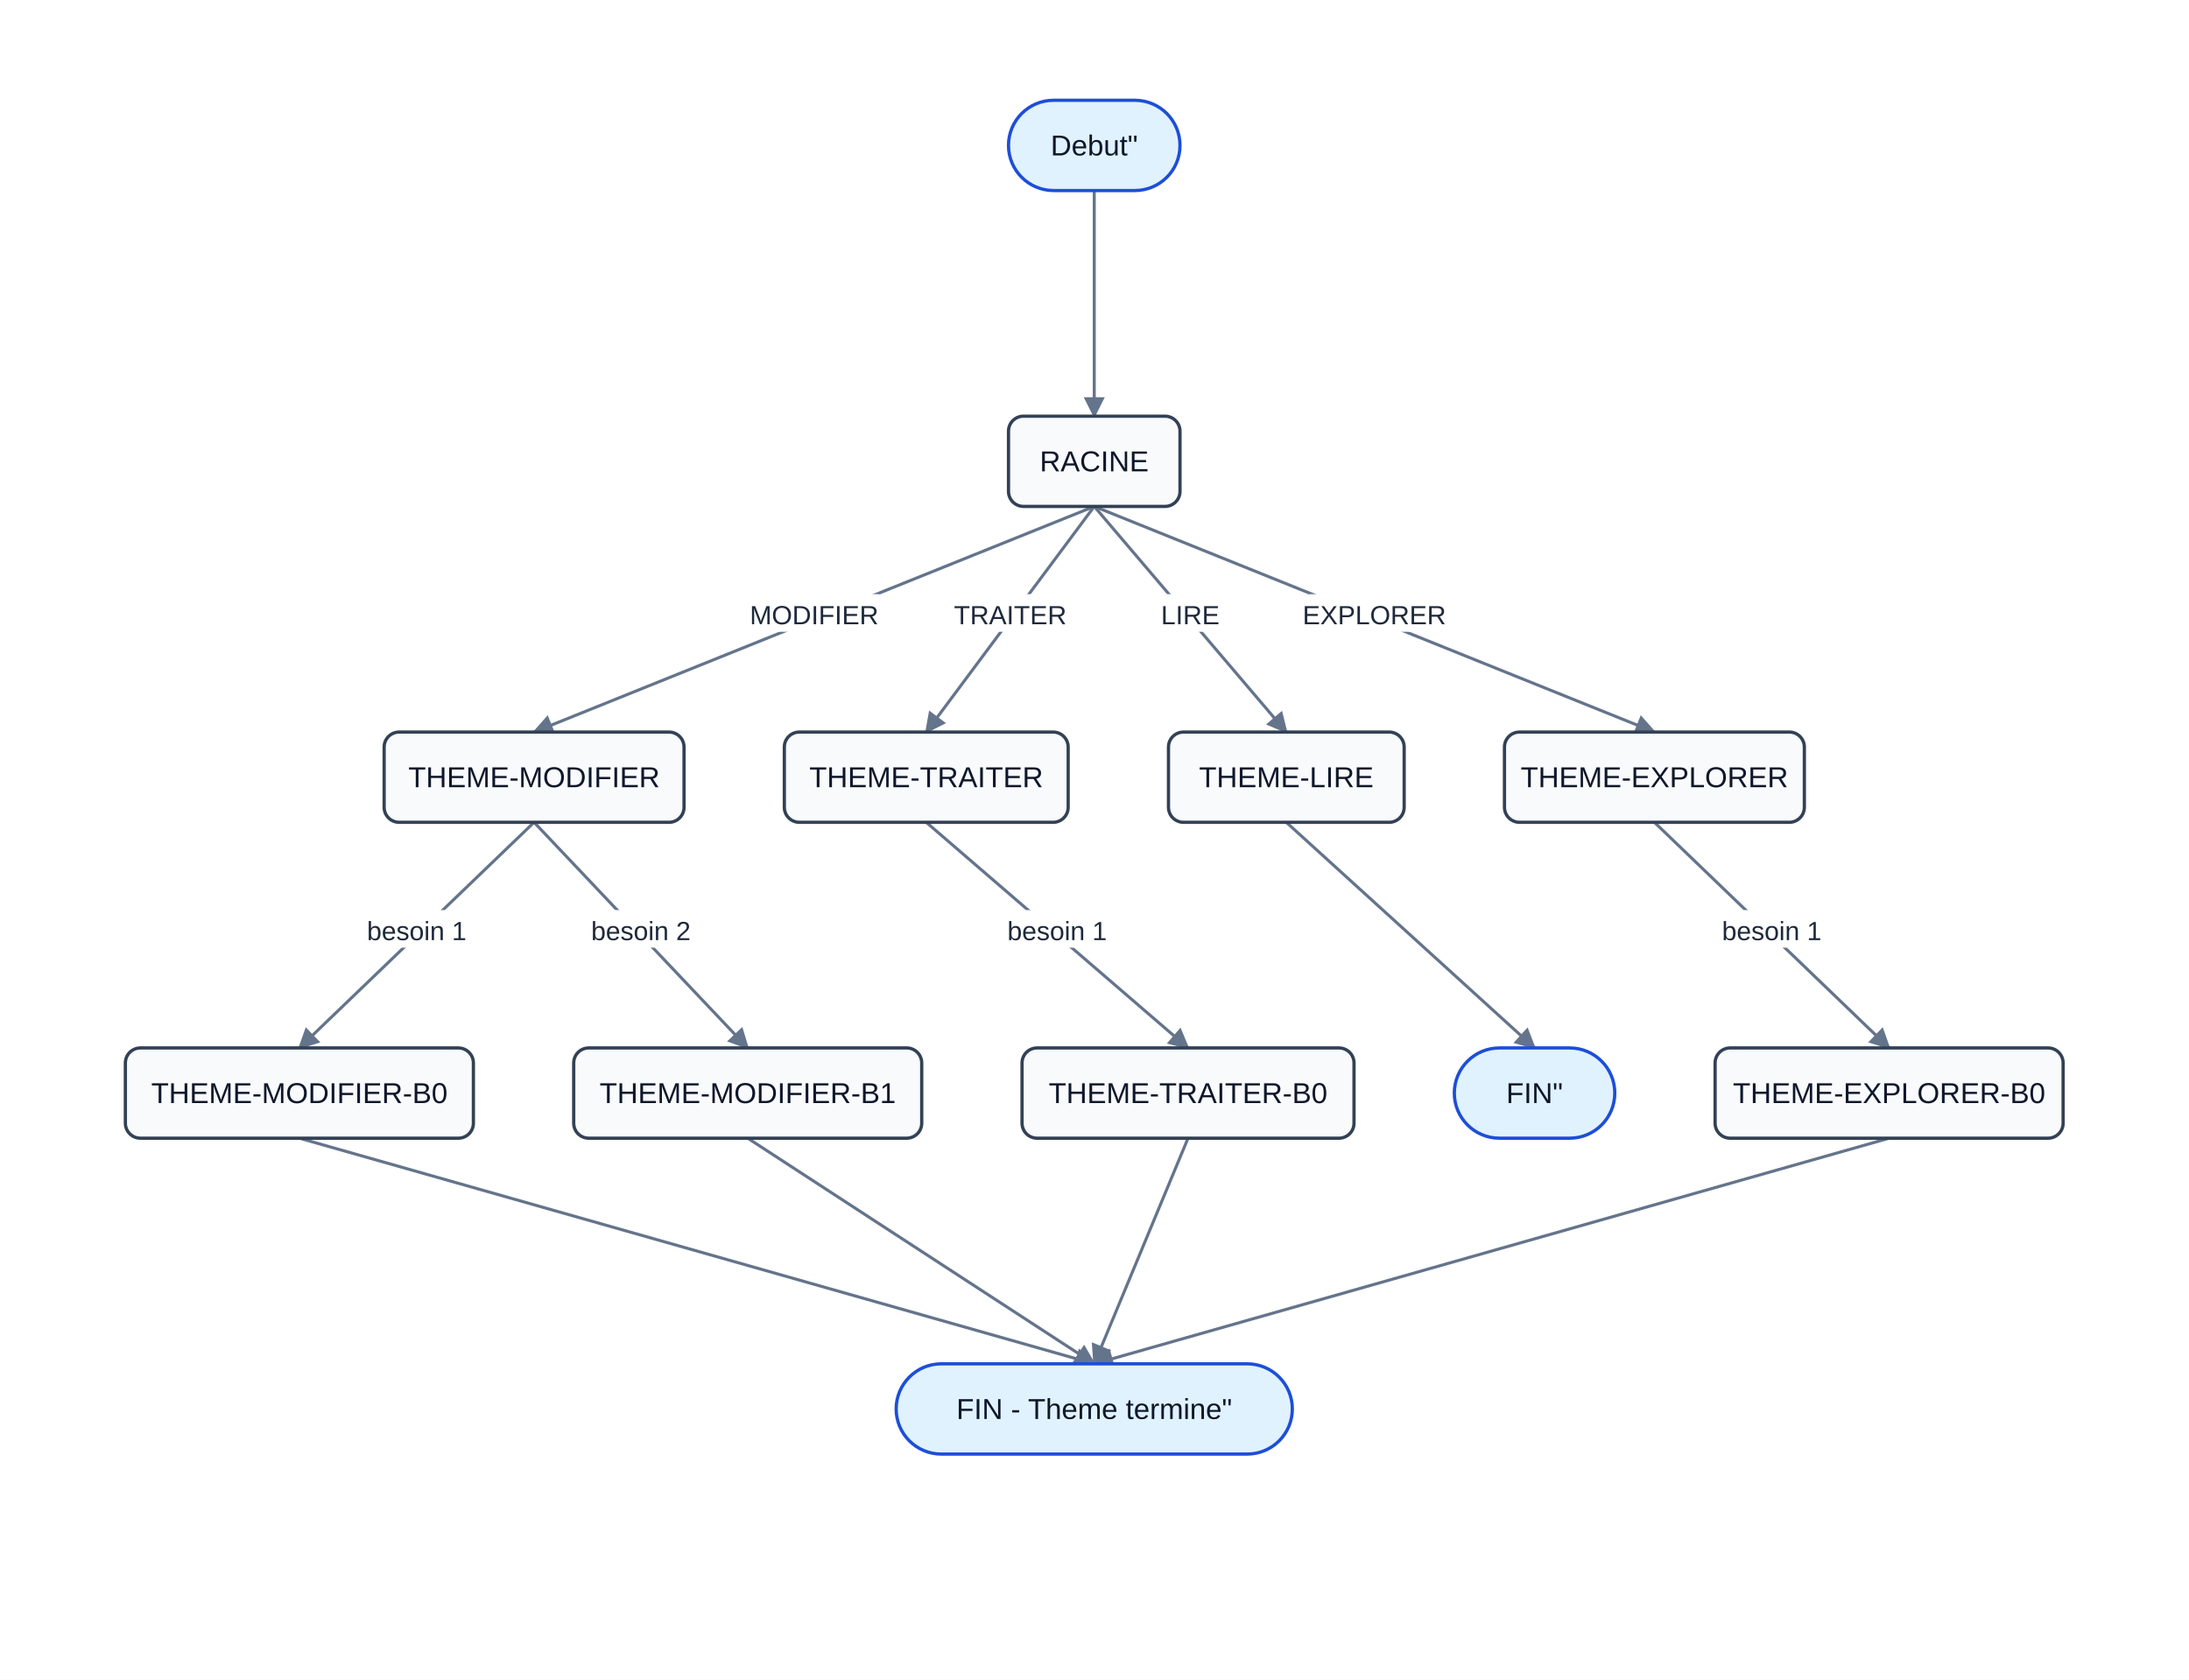
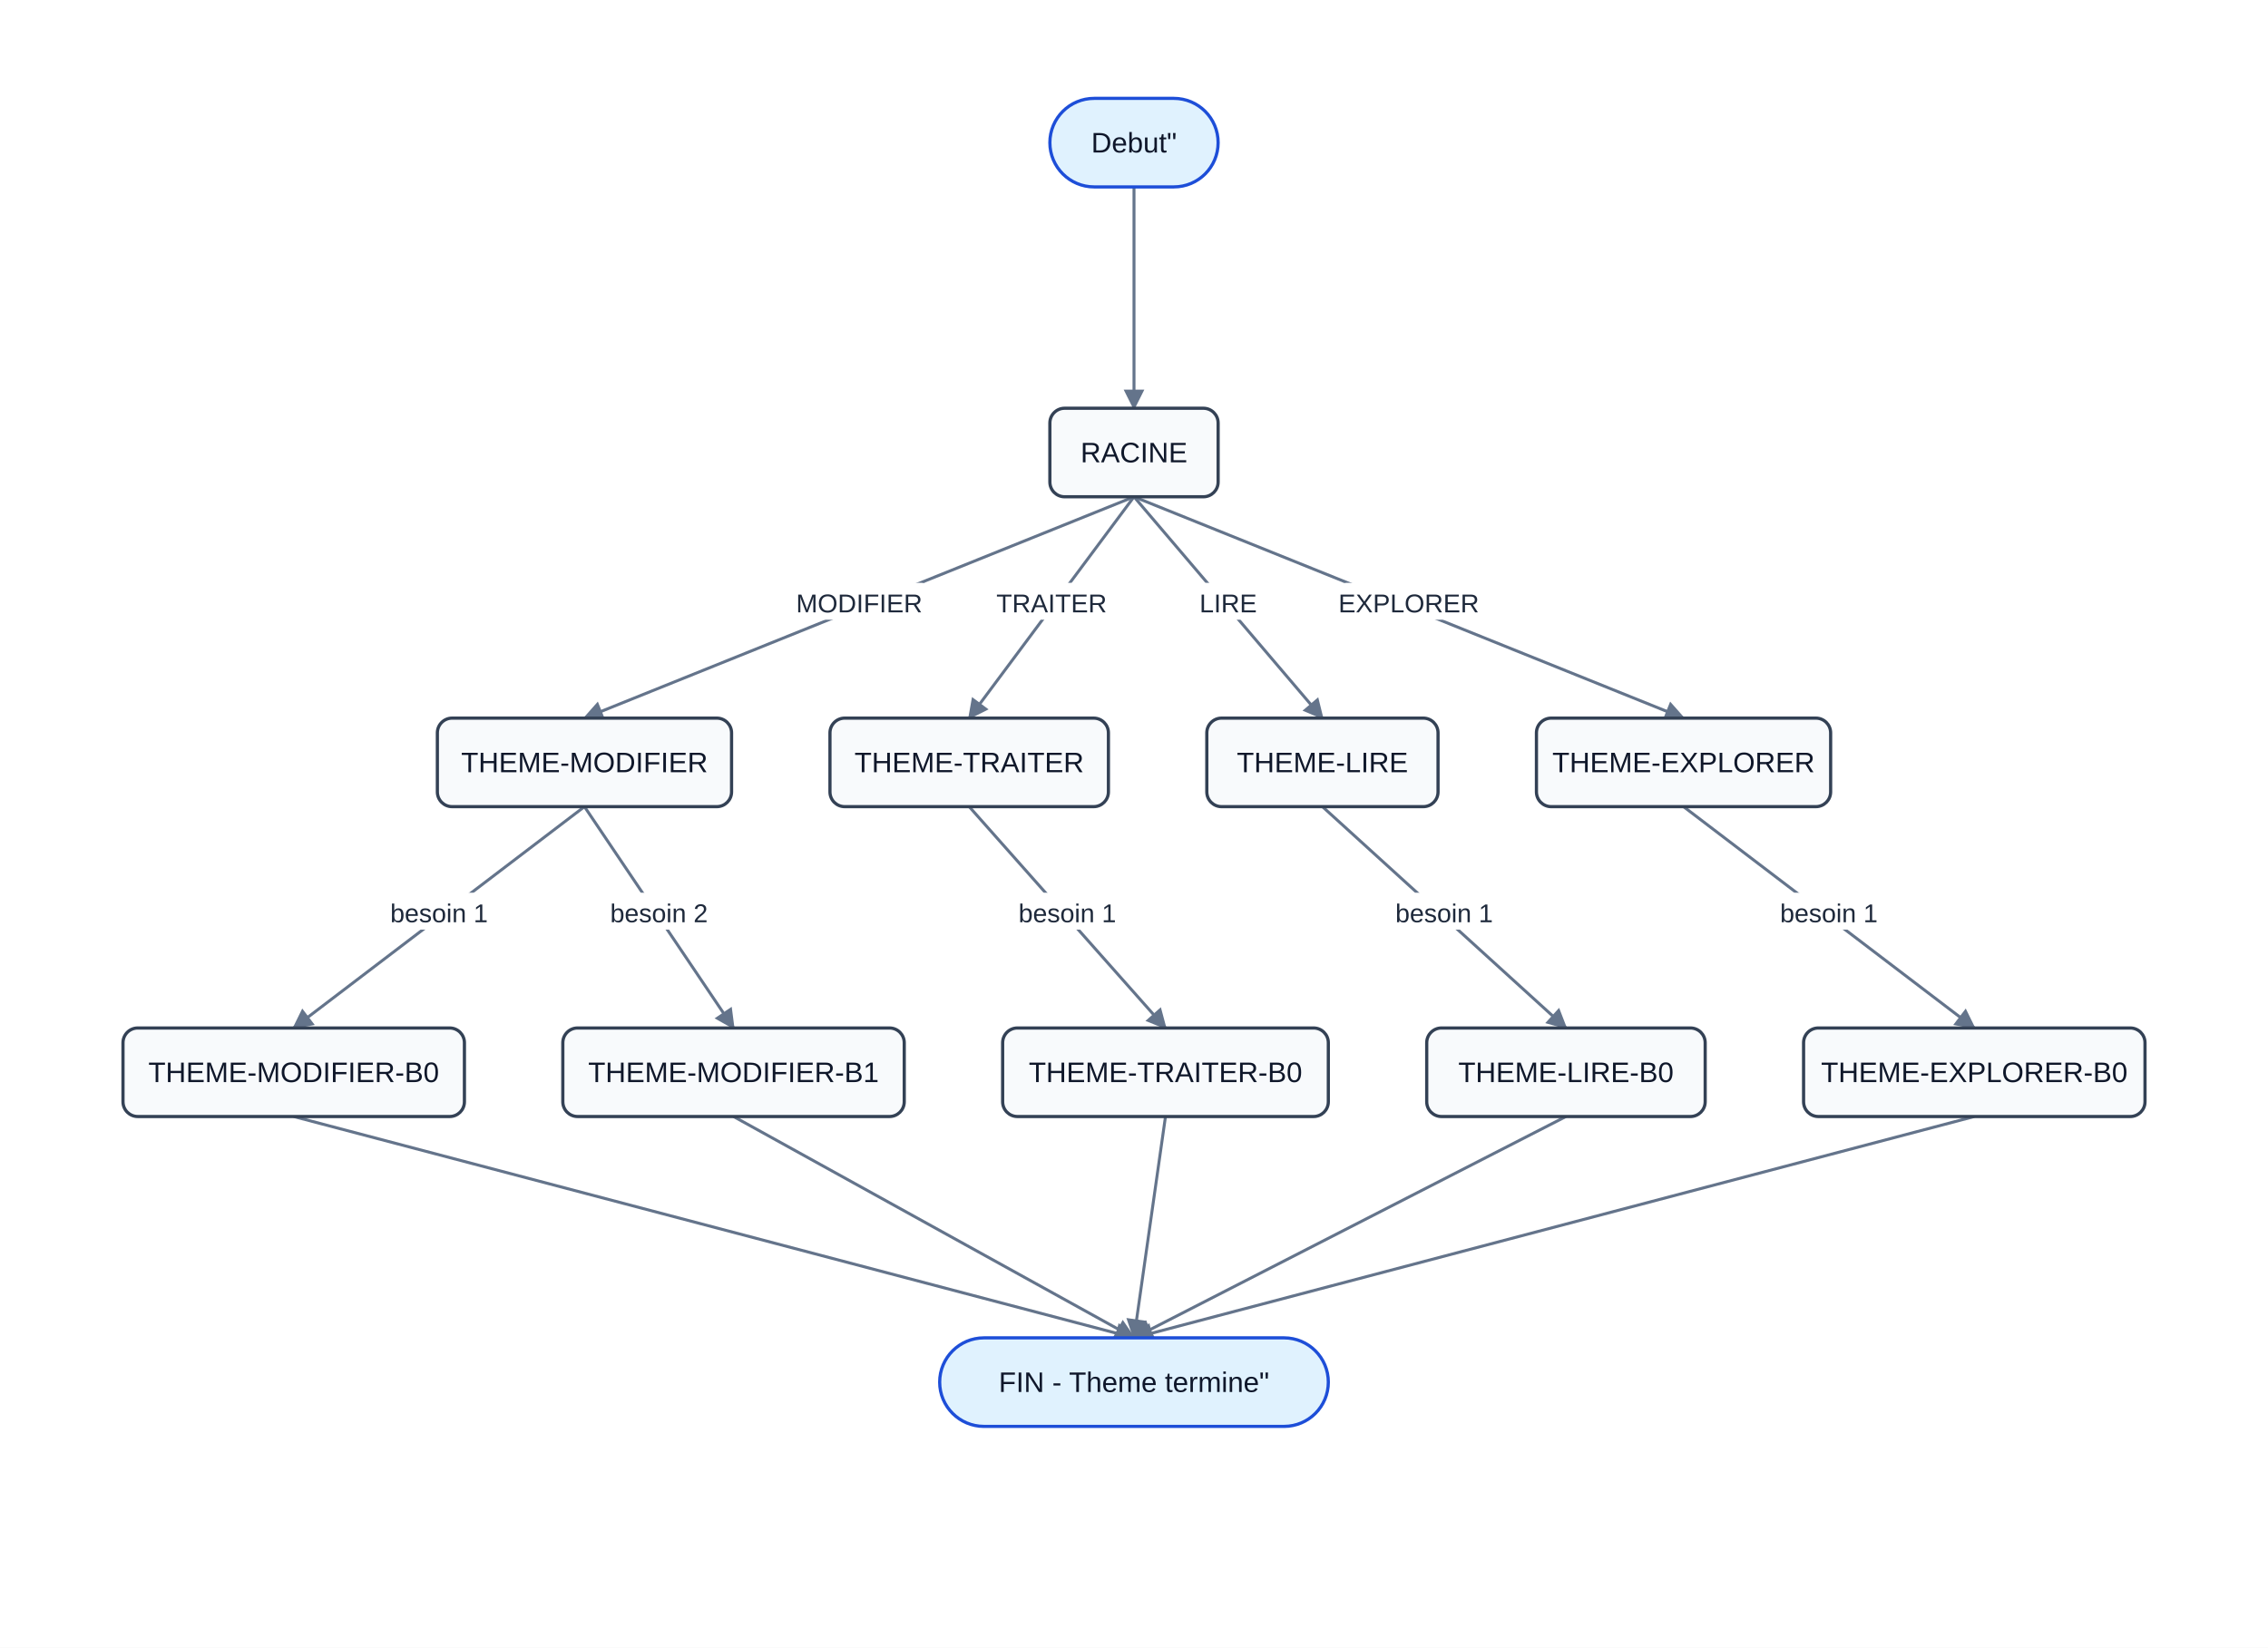
- <svg xmlns="http://www.w3.org/2000/svg" width="873" height="670" viewBox="0 0 873 670" font-family="Arial, Helvetica, sans-serif">
+ <svg xmlns="http://www.w3.org/2000/svg" width="922" height="670" viewBox="0 0 922 670" font-family="Arial, Helvetica, sans-serif">
  <defs>
    <marker id="fleche" viewBox="0 0 10 10" refX="9" refY="5" markerWidth="7" markerHeight="7" orient="auto-start-reverse">
      <path d="M 0 0 L 10 5 L 0 10 z" fill="#64748b" />
    </marker>
  </defs>
-   <rect width="873" height="670" fill="#ffffff" />
-   <path d="M 436.4 76.0 L 436.4 166.0" fill="none" stroke="#64748b" stroke-width="1.2" marker-end="url(#fleche)" />
-   <path d="M 436.4 202.0 L 213.0 292.0" fill="none" stroke="#64748b" stroke-width="1.2" marker-end="url(#fleche)" />
-   <rect x="296.3" y="237.0" width="56.8" height="15" rx="3" fill="#ffffff" stroke="none" />
-   <text x="324.7" y="249.0" text-anchor="middle" font-size="10.5" fill="#1e293b">MODIFIER</text>
-   <path d="M 213.0 328.0 L 119.4 418.0" fill="none" stroke="#64748b" stroke-width="1.2" marker-end="url(#fleche)" />
-   <rect x="137.8" y="363.0" width="56.8" height="15" rx="3" fill="#ffffff" stroke="none" />
-   <text x="166.2" y="375.0" text-anchor="middle" font-size="10.5" fill="#1e293b">besoin 1</text>
-   <path d="M 213.0 328.0 L 298.2 418.0" fill="none" stroke="#64748b" stroke-width="1.2" marker-end="url(#fleche)" />
-   <rect x="227.2" y="363.0" width="56.8" height="15" rx="3" fill="#ffffff" stroke="none" />
-   <text x="255.6" y="375.0" text-anchor="middle" font-size="10.5" fill="#1e293b">besoin 2</text>
-   <path d="M 119.4 454.0 L 436.4 544.0" fill="none" stroke="#64748b" stroke-width="1.2" marker-end="url(#fleche)" />
-   <path d="M 298.2 454.0 L 436.4 544.0" fill="none" stroke="#64748b" stroke-width="1.2" marker-end="url(#fleche)" />
-   <path d="M 436.4 202.0 L 369.4 292.0" fill="none" stroke="#64748b" stroke-width="1.2" marker-end="url(#fleche)" />
-   <rect x="377.3" y="237.0" width="51.2" height="15" rx="3" fill="#ffffff" stroke="none" />
-   <text x="402.9" y="249.0" text-anchor="middle" font-size="10.5" fill="#1e293b">TRAITER</text>
-   <path d="M 369.4 328.0 L 473.8 418.0" fill="none" stroke="#64748b" stroke-width="1.2" marker-end="url(#fleche)" />
-   <rect x="393.2" y="363.0" width="56.8" height="15" rx="3" fill="#ffffff" stroke="none" />
-   <text x="421.6" y="375.0" text-anchor="middle" font-size="10.5" fill="#1e293b">besoin 1</text>
-   <path d="M 473.8 454.0 L 436.4 544.0" fill="none" stroke="#64748b" stroke-width="1.2" marker-end="url(#fleche)" />
-   <path d="M 436.4 202.0 L 513.0 292.0" fill="none" stroke="#64748b" stroke-width="1.2" marker-end="url(#fleche)" />
-   <rect x="457.5" y="237.0" width="34.4" height="15" rx="3" fill="#ffffff" stroke="none" />
-   <text x="474.7" y="249.0" text-anchor="middle" font-size="10.5" fill="#1e293b">LIRE</text>
-   <path d="M 513.0 328.0 L 612.0 418.0" fill="none" stroke="#64748b" stroke-width="1.2" marker-end="url(#fleche)" />
-   <path d="M 436.4 202.0 L 659.8 292.0" fill="none" stroke="#64748b" stroke-width="1.2" marker-end="url(#fleche)" />
-   <rect x="519.7" y="237.0" width="56.8" height="15" rx="3" fill="#ffffff" stroke="none" />
-   <text x="548.1" y="249.0" text-anchor="middle" font-size="10.5" fill="#1e293b">EXPLORER</text>
-   <path d="M 659.8 328.0 L 753.4 418.0" fill="none" stroke="#64748b" stroke-width="1.2" marker-end="url(#fleche)" />
-   <rect x="678.2" y="363.0" width="56.8" height="15" rx="3" fill="#ffffff" stroke="none" />
-   <text x="706.6" y="375.0" text-anchor="middle" font-size="10.5" fill="#1e293b">besoin 1</text>
-   <path d="M 753.4 454.0 L 436.4 544.0" fill="none" stroke="#64748b" stroke-width="1.2" marker-end="url(#fleche)" />
-   <rect x="402.2" y="40.0" width="68.4" height="36.0" rx="18.0" fill="#e0f2fe" stroke="#1d4ed8" stroke-width="1.3" />
-   <text x="436.4" y="62.0" text-anchor="middle" font-size="11.5" fill="#0f172a">
-     <tspan x="436.4" dy="0">Debut"</tspan>
+   <rect width="922" height="670" fill="#ffffff" />
+   <path d="M 461.0 76.0 L 461.0 166.0" fill="none" stroke="#64748b" stroke-width="1.2" marker-end="url(#fleche)" />
+   <path d="M 461.0 202.0 L 237.6 292.0" fill="none" stroke="#64748b" stroke-width="1.2" marker-end="url(#fleche)" />
+   <rect x="320.9" y="237.0" width="56.8" height="15" rx="3" fill="#ffffff" stroke="none" />
+   <text x="349.3" y="249.0" text-anchor="middle" font-size="10.5" fill="#1e293b">MODIFIER</text>
+   <path d="M 237.6 328.0 L 119.4 418.0" fill="none" stroke="#64748b" stroke-width="1.2" marker-end="url(#fleche)" />
+   <rect x="150.1" y="363.0" width="56.8" height="15" rx="3" fill="#ffffff" stroke="none" />
+   <text x="178.5" y="375.0" text-anchor="middle" font-size="10.5" fill="#1e293b">besoin 1</text>
+   <path d="M 237.6 328.0 L 298.2 418.0" fill="none" stroke="#64748b" stroke-width="1.2" marker-end="url(#fleche)" />
+   <rect x="239.5" y="363.0" width="56.8" height="15" rx="3" fill="#ffffff" stroke="none" />
+   <text x="267.9" y="375.0" text-anchor="middle" font-size="10.5" fill="#1e293b">besoin 2</text>
+   <path d="M 119.4 454.0 L 461.0 544.0" fill="none" stroke="#64748b" stroke-width="1.2" marker-end="url(#fleche)" />
+   <path d="M 298.2 454.0 L 461.0 544.0" fill="none" stroke="#64748b" stroke-width="1.2" marker-end="url(#fleche)" />
+   <path d="M 461.0 202.0 L 394.0 292.0" fill="none" stroke="#64748b" stroke-width="1.2" marker-end="url(#fleche)" />
+   <rect x="401.9" y="237.0" width="51.2" height="15" rx="3" fill="#ffffff" stroke="none" />
+   <text x="427.5" y="249.0" text-anchor="middle" font-size="10.5" fill="#1e293b">TRAITER</text>
+   <path d="M 394.0 328.0 L 473.8 418.0" fill="none" stroke="#64748b" stroke-width="1.2" marker-end="url(#fleche)" />
+   <rect x="405.5" y="363.0" width="56.8" height="15" rx="3" fill="#ffffff" stroke="none" />
+   <text x="433.9" y="375.0" text-anchor="middle" font-size="10.5" fill="#1e293b">besoin 1</text>
+   <path d="M 473.8 454.0 L 461.0 544.0" fill="none" stroke="#64748b" stroke-width="1.2" marker-end="url(#fleche)" />
+   <path d="M 461.0 202.0 L 537.6 292.0" fill="none" stroke="#64748b" stroke-width="1.2" marker-end="url(#fleche)" />
+   <rect x="482.1" y="237.0" width="34.4" height="15" rx="3" fill="#ffffff" stroke="none" />
+   <text x="499.3" y="249.0" text-anchor="middle" font-size="10.5" fill="#1e293b">LIRE</text>
+   <path d="M 537.6 328.0 L 636.6 418.0" fill="none" stroke="#64748b" stroke-width="1.2" marker-end="url(#fleche)" />
+   <rect x="558.7" y="363.0" width="56.8" height="15" rx="3" fill="#ffffff" stroke="none" />
+   <text x="587.1" y="375.0" text-anchor="middle" font-size="10.5" fill="#1e293b">besoin 1</text>
+   <path d="M 636.6 454.0 L 461.0 544.0" fill="none" stroke="#64748b" stroke-width="1.2" marker-end="url(#fleche)" />
+   <path d="M 461.0 202.0 L 684.4 292.0" fill="none" stroke="#64748b" stroke-width="1.2" marker-end="url(#fleche)" />
+   <rect x="544.3" y="237.0" width="56.8" height="15" rx="3" fill="#ffffff" stroke="none" />
+   <text x="572.7" y="249.0" text-anchor="middle" font-size="10.5" fill="#1e293b">EXPLORER</text>
+   <path d="M 684.4 328.0 L 802.6 418.0" fill="none" stroke="#64748b" stroke-width="1.2" marker-end="url(#fleche)" />
+   <rect x="715.1" y="363.0" width="56.8" height="15" rx="3" fill="#ffffff" stroke="none" />
+   <text x="743.5" y="375.0" text-anchor="middle" font-size="10.5" fill="#1e293b">besoin 1</text>
+   <path d="M 802.6 454.0 L 461.0 544.0" fill="none" stroke="#64748b" stroke-width="1.2" marker-end="url(#fleche)" />
+   <rect x="426.8" y="40.0" width="68.4" height="36.0" rx="18.0" fill="#e0f2fe" stroke="#1d4ed8" stroke-width="1.3" />
+   <text x="461.0" y="62.0" text-anchor="middle" font-size="11.5" fill="#0f172a">
+     <tspan x="461.0" dy="0">Debut"</tspan>
  </text>
-   <rect x="402.2" y="166.0" width="68.4" height="36.0" rx="6.0" fill="#f8fafc" stroke="#334155" stroke-width="1.3" />
-   <text x="436.4" y="188.0" text-anchor="middle" font-size="11.5" fill="#0f172a">
-     <tspan x="436.4" dy="0">RACINE</tspan>
+   <rect x="426.8" y="166.0" width="68.4" height="36.0" rx="6.0" fill="#f8fafc" stroke="#334155" stroke-width="1.3" />
+   <text x="461.0" y="188.0" text-anchor="middle" font-size="11.5" fill="#0f172a">
+     <tspan x="461.0" dy="0">RACINE</tspan>
  </text>
-   <rect x="153.2" y="292.0" width="119.6" height="36.0" rx="6.0" fill="#f8fafc" stroke="#334155" stroke-width="1.3" />
-   <text x="213.0" y="314.0" text-anchor="middle" font-size="11.5" fill="#0f172a">
-     <tspan x="213.0" dy="0">THEME-MODIFIER</tspan>
+   <rect x="177.8" y="292.0" width="119.6" height="36.0" rx="6.0" fill="#f8fafc" stroke="#334155" stroke-width="1.3" />
+   <text x="237.6" y="314.0" text-anchor="middle" font-size="11.5" fill="#0f172a">
+     <tspan x="237.6" dy="0">THEME-MODIFIER</tspan>
  </text>
  <rect x="50.0" y="418.0" width="138.8" height="36.0" rx="6.0" fill="#f8fafc" stroke="#334155" stroke-width="1.3" />
  <text x="119.4" y="440.0" text-anchor="middle" font-size="11.5" fill="#0f172a">
    <tspan x="119.4" dy="0">THEME-MODIFIER-B0</tspan>
  </text>
  <rect x="228.8" y="418.0" width="138.8" height="36.0" rx="6.0" fill="#f8fafc" stroke="#334155" stroke-width="1.3" />
  <text x="298.2" y="440.0" text-anchor="middle" font-size="11.5" fill="#0f172a">
    <tspan x="298.2" dy="0">THEME-MODIFIER-B1</tspan>
  </text>
-   <rect x="357.4" y="544.0" width="158.0" height="36.0" rx="18.0" fill="#e0f2fe" stroke="#1d4ed8" stroke-width="1.3" />
-   <text x="436.4" y="566.0" text-anchor="middle" font-size="11.5" fill="#0f172a">
-     <tspan x="436.4" dy="0">FIN - Theme termine"</tspan>
+   <rect x="382.0" y="544.0" width="158.0" height="36.0" rx="18.0" fill="#e0f2fe" stroke="#1d4ed8" stroke-width="1.3" />
+   <text x="461.0" y="566.0" text-anchor="middle" font-size="11.5" fill="#0f172a">
+     <tspan x="461.0" dy="0">FIN - Theme termine"</tspan>
  </text>
-   <rect x="312.8" y="292.0" width="113.2" height="36.0" rx="6.0" fill="#f8fafc" stroke="#334155" stroke-width="1.3" />
-   <text x="369.4" y="314.0" text-anchor="middle" font-size="11.5" fill="#0f172a">
-     <tspan x="369.4" dy="0">THEME-TRAITER</tspan>
+   <rect x="337.4" y="292.0" width="113.2" height="36.0" rx="6.0" fill="#f8fafc" stroke="#334155" stroke-width="1.3" />
+   <text x="394.0" y="314.0" text-anchor="middle" font-size="11.5" fill="#0f172a">
+     <tspan x="394.0" dy="0">THEME-TRAITER</tspan>
  </text>
  <rect x="407.6" y="418.0" width="132.4" height="36.0" rx="6.0" fill="#f8fafc" stroke="#334155" stroke-width="1.3" />
  <text x="473.8" y="440.0" text-anchor="middle" font-size="11.5" fill="#0f172a">
    <tspan x="473.8" dy="0">THEME-TRAITER-B0</tspan>
  </text>
-   <rect x="466.0" y="292.0" width="94.0" height="36.0" rx="6.0" fill="#f8fafc" stroke="#334155" stroke-width="1.3" />
-   <text x="513.0" y="314.0" text-anchor="middle" font-size="11.5" fill="#0f172a">
-     <tspan x="513.0" dy="0">THEME-LIRE</tspan>
+   <rect x="490.6" y="292.0" width="94.0" height="36.0" rx="6.0" fill="#f8fafc" stroke="#334155" stroke-width="1.3" />
+   <text x="537.6" y="314.0" text-anchor="middle" font-size="11.5" fill="#0f172a">
+     <tspan x="537.6" dy="0">THEME-LIRE</tspan>
  </text>
-   <rect x="580.0" y="418.0" width="64.0" height="36.0" rx="18.0" fill="#e0f2fe" stroke="#1d4ed8" stroke-width="1.3" />
-   <text x="612.0" y="440.0" text-anchor="middle" font-size="11.5" fill="#0f172a">
-     <tspan x="612.0" dy="0">FIN"</tspan>
+   <rect x="580.0" y="418.0" width="113.2" height="36.0" rx="6.0" fill="#f8fafc" stroke="#334155" stroke-width="1.3" />
+   <text x="636.6" y="440.0" text-anchor="middle" font-size="11.5" fill="#0f172a">
+     <tspan x="636.6" dy="0">THEME-LIRE-B0</tspan>
  </text>
-   <rect x="600.0" y="292.0" width="119.6" height="36.0" rx="6.0" fill="#f8fafc" stroke="#334155" stroke-width="1.3" />
-   <text x="659.8" y="314.0" text-anchor="middle" font-size="11.5" fill="#0f172a">
-     <tspan x="659.8" dy="0">THEME-EXPLORER</tspan>
+   <rect x="624.6" y="292.0" width="119.6" height="36.0" rx="6.0" fill="#f8fafc" stroke="#334155" stroke-width="1.3" />
+   <text x="684.4" y="314.0" text-anchor="middle" font-size="11.5" fill="#0f172a">
+     <tspan x="684.4" dy="0">THEME-EXPLORER</tspan>
  </text>
-   <rect x="684.0" y="418.0" width="138.8" height="36.0" rx="6.0" fill="#f8fafc" stroke="#334155" stroke-width="1.3" />
-   <text x="753.4" y="440.0" text-anchor="middle" font-size="11.5" fill="#0f172a">
-     <tspan x="753.4" dy="0">THEME-EXPLORER-B0</tspan>
+   <rect x="733.2" y="418.0" width="138.8" height="36.0" rx="6.0" fill="#f8fafc" stroke="#334155" stroke-width="1.3" />
+   <text x="802.6" y="440.0" text-anchor="middle" font-size="11.5" fill="#0f172a">
+     <tspan x="802.6" dy="0">THEME-EXPLORER-B0</tspan>
  </text>
</svg>
